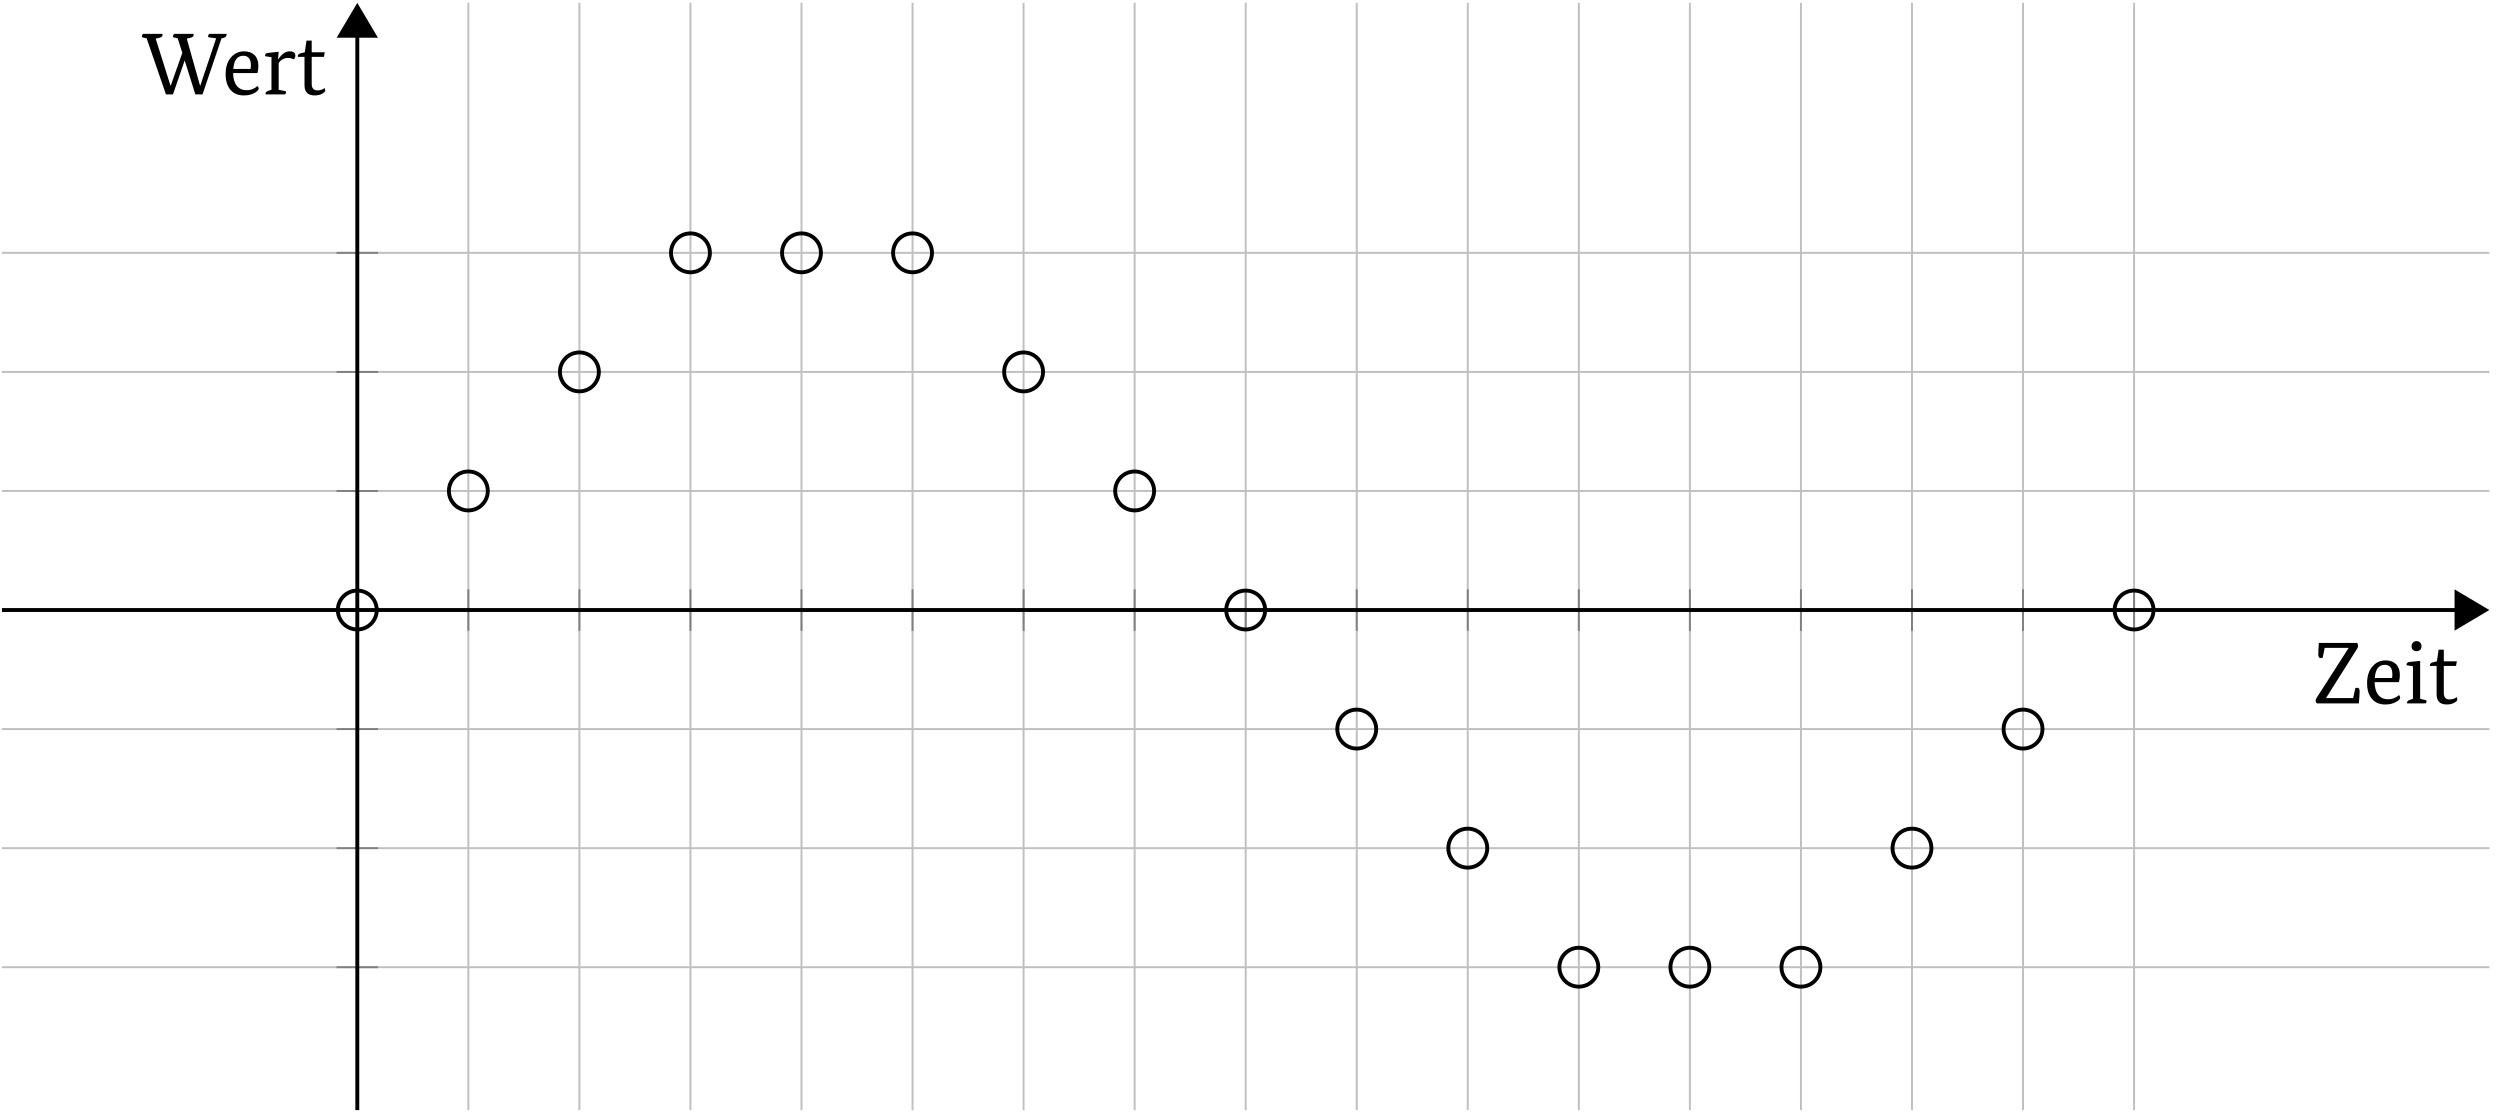
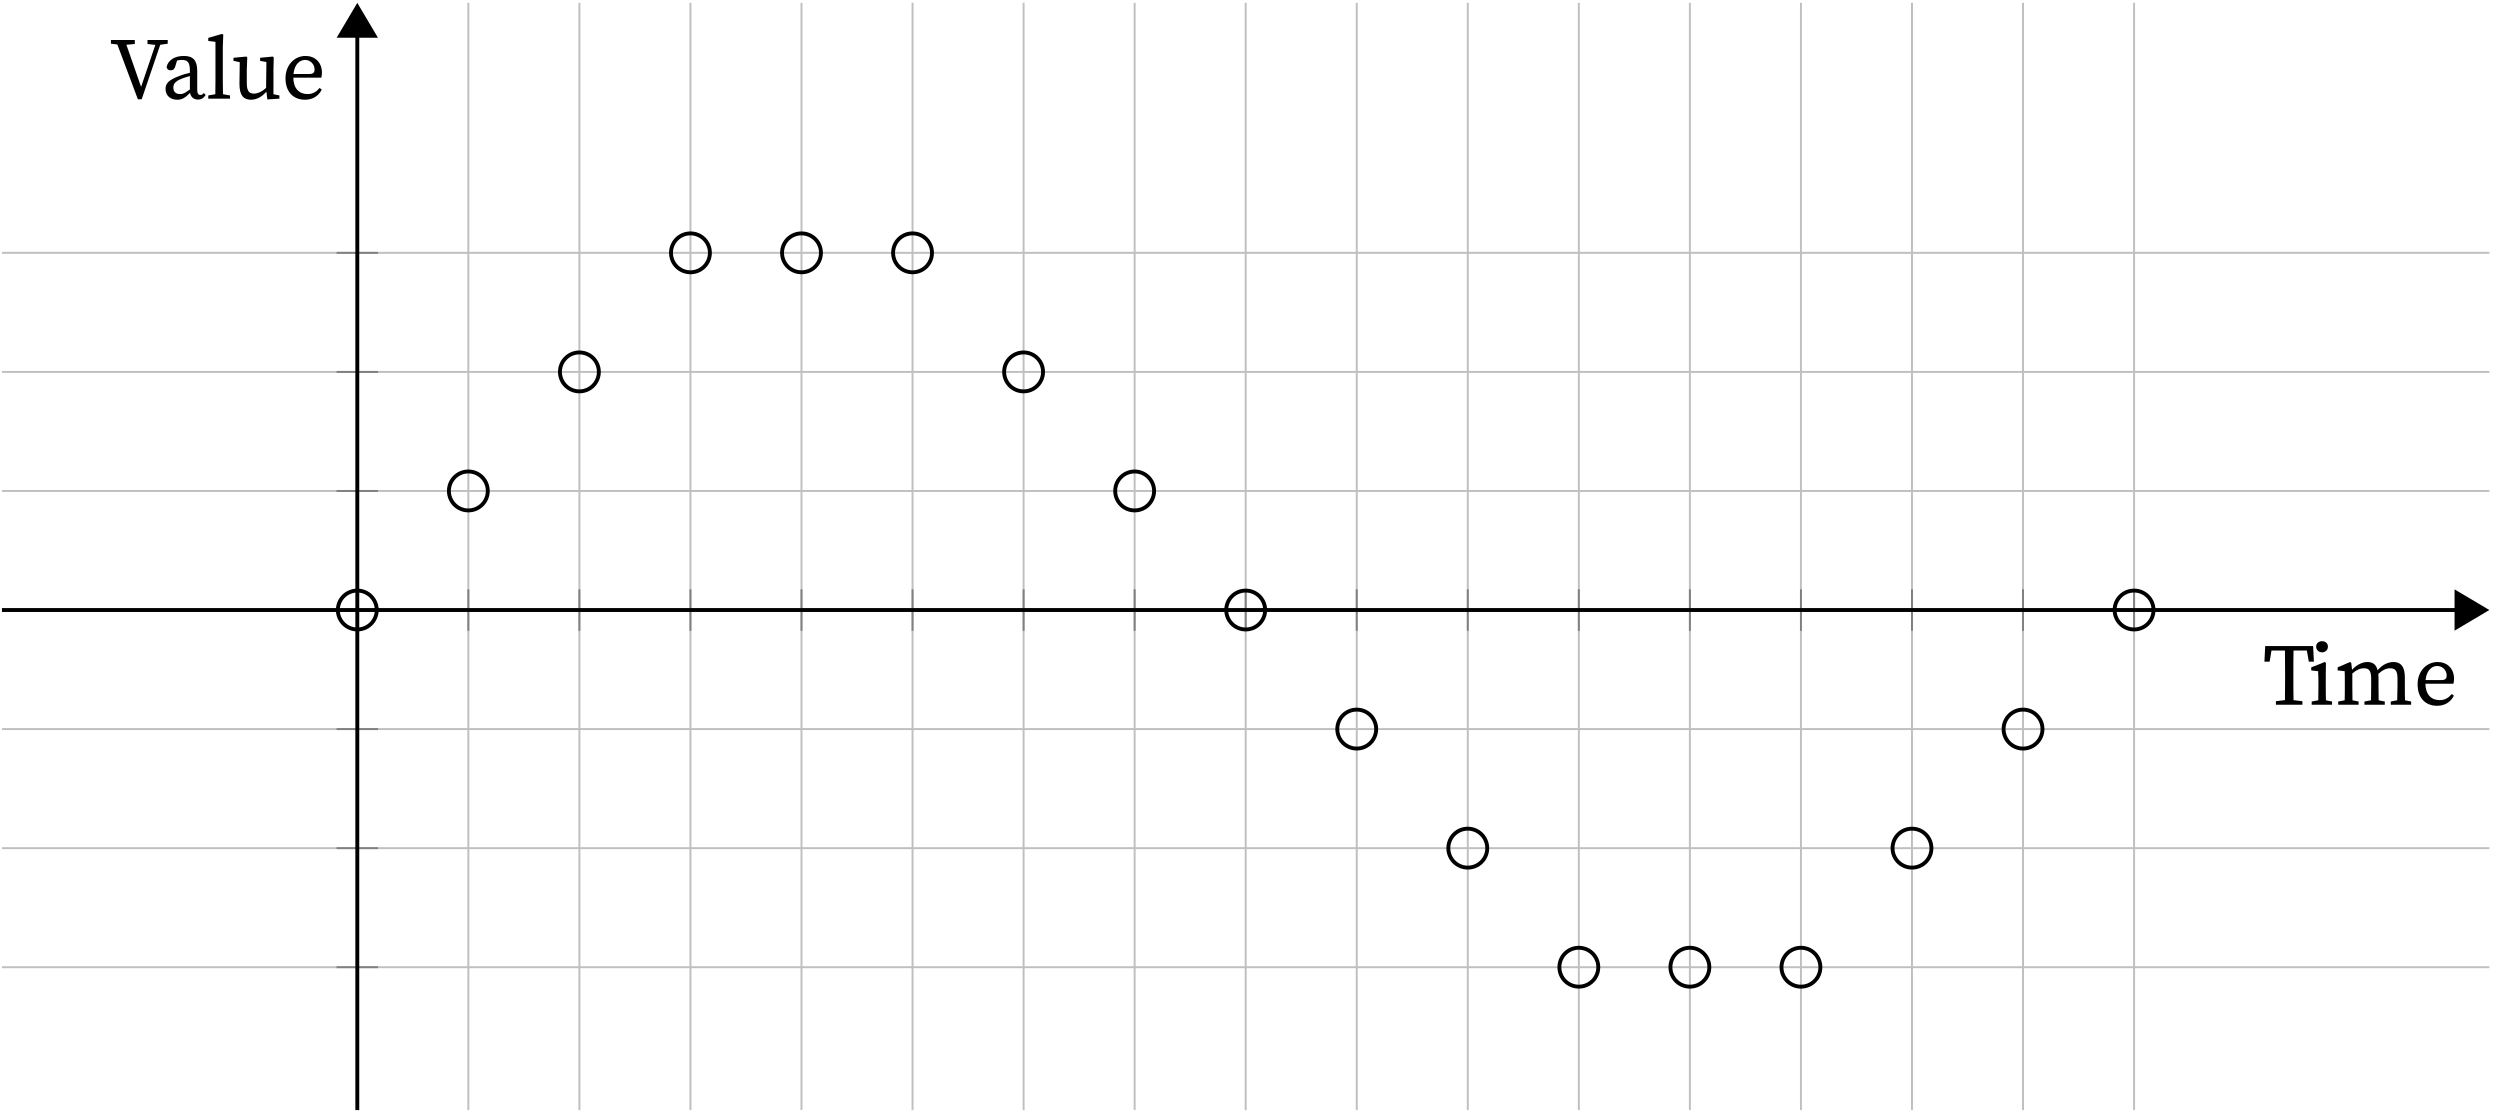
- <svg xmlns="http://www.w3.org/2000/svg" xmlns:xlink="http://www.w3.org/1999/xlink" width="255.114pt" height="113.783pt" viewBox="0 0 255.114 113.783" version="1.2">
+ <svg xmlns="http://www.w3.org/2000/svg" xmlns:xlink="http://www.w3.org/1999/xlink" width="255.114" height="113.783" viewBox="0 0 255.114 113.783">
  <defs>
    <g>
-       <symbol overflow="visible" id="glyph0-0">
-         <path style="stroke:none;" d="M 0.453 0 L 0.453 -6.25 L 4.812 -6.25 L 4.812 0 Z M 0.891 -0.453 L 4.359 -0.453 L 4.359 -5.812 L 0.891 -5.812 Z M 0.891 -0.453 " />
-       </symbol>
-       <symbol overflow="visible" id="glyph0-1">
-         <path style="stroke:none;" d="M 3.641 -5.656 L 3.641 -5.672 L 1.203 -5.672 L 1 -4.672 C 0.938 -4.641 0.867 -4.625 0.797 -4.625 C 0.629 -4.625 0.547 -4.754 0.547 -5.016 C 0.547 -5.266 0.566 -5.648 0.609 -6.172 L 4.516 -6.172 C 4.578 -6.078 4.609 -5.977 4.609 -5.875 C 4.609 -5.781 4.578 -5.688 4.516 -5.594 L 1.344 -0.562 L 1.344 -0.547 L 4.109 -0.547 L 4.328 -1.562 C 4.391 -1.582 4.461 -1.594 4.547 -1.594 C 4.691 -1.594 4.766 -1.473 4.766 -1.234 C 4.766 -1.016 4.738 -0.602 4.688 0 L 0.438 0 C 0.332 -0.039 0.281 -0.133 0.281 -0.281 C 0.281 -0.363 0.301 -0.441 0.344 -0.516 Z M 3.641 -5.656 " />
-       </symbol>
-       <symbol overflow="visible" id="glyph0-2">
-         <path style="stroke:none;" d="M 1.156 -2.172 C 1.164 -1.609 1.289 -1.176 1.531 -0.875 C 1.77 -0.57 2.109 -0.422 2.547 -0.422 C 2.941 -0.422 3.305 -0.562 3.641 -0.844 C 3.711 -0.801 3.754 -0.719 3.766 -0.594 C 3.766 -0.457 3.629 -0.312 3.359 -0.156 C 3.047 0.02 2.676 0.109 2.25 0.109 C 1.707 0.109 1.273 -0.055 0.953 -0.391 C 0.578 -0.773 0.391 -1.332 0.391 -2.062 C 0.391 -2.801 0.582 -3.383 0.969 -3.812 C 1.32 -4.195 1.758 -4.391 2.281 -4.391 C 2.738 -4.391 3.102 -4.254 3.375 -3.984 C 3.613 -3.711 3.734 -3.348 3.734 -2.891 C 3.734 -2.691 3.703 -2.453 3.641 -2.172 Z M 2.188 -3.938 C 1.582 -3.938 1.242 -3.488 1.172 -2.594 L 2.938 -2.594 C 2.957 -2.719 2.969 -2.844 2.969 -2.969 C 2.969 -3.613 2.707 -3.938 2.188 -3.938 Z M 2.188 -3.938 " />
-       </symbol>
-       <symbol overflow="visible" id="glyph0-3">
-         <path style="stroke:none;" d="M 0.906 -0.469 L 0.906 -3.797 L 0.266 -3.891 C 0.254 -3.91 0.25 -3.93 0.25 -3.953 C 0.25 -4.117 0.359 -4.211 0.578 -4.234 L 1.641 -4.344 L 1.641 -0.469 L 2.172 -0.344 C 2.254 -0.332 2.297 -0.297 2.297 -0.234 C 2.297 -0.148 2.266 -0.07 2.203 0 L 0.312 0 C 0.301 -0.02 0.297 -0.039 0.297 -0.062 C 0.297 -0.195 0.391 -0.297 0.578 -0.359 Z M 0.766 -5.844 C 0.766 -5.988 0.812 -6.109 0.906 -6.203 C 1 -6.305 1.117 -6.359 1.266 -6.359 C 1.422 -6.359 1.547 -6.305 1.641 -6.203 C 1.734 -6.109 1.781 -5.988 1.781 -5.844 C 1.781 -5.688 1.734 -5.562 1.641 -5.469 C 1.547 -5.375 1.422 -5.328 1.266 -5.328 C 1.117 -5.328 1 -5.375 0.906 -5.469 C 0.812 -5.562 0.766 -5.688 0.766 -5.844 Z M 0.766 -5.844 " />
-       </symbol>
-       <symbol overflow="visible" id="glyph0-4">
-         <path style="stroke:none;" d="M 0.859 -4.297 L 1.031 -5.484 L 1.562 -5.484 L 1.562 -4.297 L 2.891 -4.297 L 2.812 -3.828 L 1.562 -3.828 L 1.562 -1.078 C 1.562 -0.629 1.754 -0.406 2.141 -0.406 C 2.43 -0.406 2.676 -0.484 2.875 -0.641 C 2.914 -0.578 2.938 -0.488 2.938 -0.375 C 2.938 -0.301 2.859 -0.211 2.703 -0.109 C 2.484 0.035 2.207 0.109 1.875 0.109 C 1.176 0.109 0.828 -0.234 0.828 -0.922 L 0.828 -3.828 L 0.156 -3.828 C 0.145 -3.848 0.141 -3.867 0.141 -3.891 C 0.141 -4.035 0.234 -4.133 0.422 -4.188 Z M 0.859 -4.297 " />
-       </symbol>
-       <symbol overflow="visible" id="glyph0-5">
-         <path style="stroke:none;" d="M 4.344 -3.438 L 4.328 -3.438 L 3.141 0 L 2.422 0 L 0.453 -5.719 L 0.094 -5.797 C 0.008 -5.816 -0.031 -5.859 -0.031 -5.922 C -0.031 -5.973 0 -6.055 0.062 -6.172 L 2.062 -6.172 C 2.07 -6.141 2.078 -6.113 2.078 -6.094 C 2.078 -5.926 1.973 -5.82 1.766 -5.781 L 1.375 -5.688 L 2.891 -0.875 L 2.906 -0.875 L 4.094 -4.234 L 3.625 -5.719 L 3.266 -5.797 C 3.18 -5.816 3.141 -5.859 3.141 -5.922 C 3.141 -5.973 3.176 -6.055 3.25 -6.172 L 5.234 -6.172 C 5.242 -6.141 5.25 -6.113 5.25 -6.094 C 5.25 -5.926 5.145 -5.82 4.938 -5.781 L 4.547 -5.688 L 5.906 -0.875 L 5.922 -0.875 L 7.547 -5.719 L 6.844 -5.812 C 6.758 -5.832 6.719 -5.867 6.719 -5.922 C 6.719 -5.961 6.75 -6.047 6.812 -6.172 L 8.609 -6.172 C 8.609 -6.141 8.609 -6.113 8.609 -6.094 C 8.609 -5.926 8.508 -5.816 8.312 -5.766 L 8.094 -5.719 L 6.156 0 L 5.422 0 Z M 4.344 -3.438 " />
-       </symbol>
-       <symbol overflow="visible" id="glyph0-6">
-         <path style="stroke:none;" d="M 0.906 -0.469 L 0.906 -3.797 L 0.266 -3.891 C 0.254 -3.91 0.25 -3.93 0.25 -3.953 C 0.25 -4.117 0.359 -4.211 0.578 -4.234 L 1.641 -4.344 L 1.578 -3.594 L 1.609 -3.594 C 1.961 -4.125 2.344 -4.391 2.75 -4.391 C 3.145 -4.391 3.344 -4.242 3.344 -3.953 C 3.344 -3.828 3.297 -3.703 3.203 -3.578 C 2.984 -3.672 2.785 -3.719 2.609 -3.719 C 2.203 -3.719 1.879 -3.547 1.641 -3.203 L 1.641 -0.469 L 2.266 -0.344 C 2.348 -0.332 2.391 -0.297 2.391 -0.234 C 2.391 -0.148 2.359 -0.07 2.297 0 L 0.312 0 C 0.301 -0.02 0.297 -0.039 0.297 -0.062 C 0.297 -0.195 0.391 -0.297 0.578 -0.359 Z M 0.906 -0.469 " />
-       </symbol>
+       <g id="glyph-0-0">
+         <path d="M 2.281 -2.766 C 2.281 -2 2.281 -1.219 2.266 -0.469 L 1.344 -0.359 L 1.344 0 L 4.047 0 L 4.047 -0.359 L 3.141 -0.469 C 3.125 -1.234 3.125 -2 3.125 -2.766 L 3.125 -3.203 C 3.125 -4 3.125 -4.766 3.141 -5.531 L 4.5 -5.531 L 4.703 -4.391 L 5.219 -4.391 L 5.141 -5.984 L 0.25 -5.984 L 0.172 -4.391 L 0.703 -4.391 L 0.891 -5.531 L 2.266 -5.531 C 2.281 -4.75 2.281 -3.984 2.281 -3.203 Z M 2.281 -2.766 " />
+       </g>
+       <g id="glyph-0-1">
+         <path d="M 1.375 -5.344 C 1.703 -5.344 1.969 -5.594 1.969 -5.922 C 1.969 -6.266 1.703 -6.484 1.375 -6.484 C 1.031 -6.484 0.766 -6.266 0.766 -5.922 C 0.766 -5.594 1.031 -5.344 1.375 -5.344 Z M 2.391 -0.328 L 1.766 -0.453 C 1.75 -0.891 1.75 -1.484 1.75 -1.875 L 1.75 -3.062 L 1.766 -4.266 L 1.641 -4.359 L 0.266 -3.812 L 0.266 -3.5 L 0.969 -3.422 C 0.984 -3.062 1 -2.781 1 -2.297 L 1 -1.875 C 1 -1.484 0.984 -0.891 0.984 -0.453 L 0.312 -0.328 L 0.312 0 L 2.391 0 Z M 2.391 -0.328 " />
+       </g>
+       <g id="glyph-0-2">
+         <path d="M 6 -4.359 C 5.438 -4.359 4.844 -4.078 4.375 -3.516 C 4.234 -4.109 3.891 -4.359 3.328 -4.359 C 2.781 -4.359 2.188 -4.031 1.766 -3.562 L 1.688 -4.266 L 1.562 -4.359 L 0.297 -3.812 L 0.297 -3.5 L 1.016 -3.422 C 1.031 -3.062 1.031 -2.797 1.031 -2.312 L 1.031 -1.875 C 1.031 -1.469 1.031 -0.891 1.016 -0.453 L 0.359 -0.328 L 0.359 0 L 2.438 0 L 2.438 -0.328 L 1.812 -0.453 C 1.812 -0.891 1.797 -1.484 1.797 -1.875 L 1.797 -3.188 C 2.234 -3.562 2.578 -3.719 2.984 -3.719 C 3.516 -3.719 3.719 -3.453 3.719 -2.641 L 3.719 -1.875 C 3.719 -1.469 3.703 -0.891 3.703 -0.453 L 3.031 -0.328 L 3.031 0 L 5.109 0 L 5.109 -0.328 L 4.484 -0.453 C 4.484 -0.891 4.469 -1.469 4.469 -1.875 L 4.469 -2.703 C 4.469 -2.875 4.453 -3.016 4.453 -3.156 C 4.906 -3.562 5.266 -3.719 5.656 -3.719 C 6.172 -3.719 6.406 -3.484 6.406 -2.656 L 6.406 -1.875 C 6.406 -1.469 6.391 -0.891 6.375 -0.453 L 5.719 -0.328 L 5.719 0 L 7.797 0 L 7.797 -0.328 L 7.172 -0.453 C 7.156 -0.891 7.156 -1.469 7.156 -1.875 L 7.156 -2.797 C 7.156 -3.906 6.734 -4.359 6 -4.359 Z M 6 -4.359 " />
+       </g>
+       <g id="glyph-0-3">
+         <path d="M 2.406 -3.953 C 2.953 -3.953 3.375 -3.5 3.375 -2.984 C 3.375 -2.719 3.281 -2.516 2.844 -2.516 L 1.219 -2.516 C 1.328 -3.562 1.906 -3.953 2.406 -3.953 Z M 2.453 -4.359 C 1.344 -4.359 0.406 -3.453 0.406 -2.078 C 0.406 -0.719 1.188 0.109 2.391 0.109 C 3.203 0.109 3.781 -0.281 4.109 -0.922 L 3.891 -1.094 C 3.578 -0.719 3.219 -0.469 2.656 -0.469 C 1.797 -0.469 1.219 -1.047 1.203 -2.141 L 4.062 -2.141 C 4.094 -2.266 4.125 -2.438 4.125 -2.641 C 4.125 -3.734 3.391 -4.359 2.453 -4.359 Z M 2.453 -4.359 " />
+       </g>
+       <g id="glyph-0-4">
+         <path d="M 2.891 0.062 L 3.281 0.062 L 5.172 -5.5 L 5.938 -5.609 L 5.938 -5.984 L 3.875 -5.984 L 3.875 -5.578 L 4.672 -5.484 L 3.219 -1.203 L 1.719 -5.5 L 2.578 -5.578 L 2.578 -5.984 L 0.141 -5.984 L 0.141 -5.609 L 0.797 -5.531 Z M 2.891 0.062 " />
+       </g>
+       <g id="glyph-0-5">
+         <path d="M 3.719 0.094 C 4.031 0.094 4.281 -0.031 4.5 -0.375 L 4.312 -0.578 C 4.219 -0.453 4.125 -0.375 3.969 -0.375 C 3.766 -0.375 3.641 -0.516 3.641 -0.906 L 3.641 -2.812 C 3.641 -3.938 3.203 -4.359 2.266 -4.359 C 1.344 -4.359 0.688 -3.938 0.516 -3.25 C 0.547 -3.016 0.688 -2.891 0.938 -2.891 C 1.188 -2.891 1.328 -3.031 1.406 -3.312 L 1.578 -3.891 C 1.766 -3.938 1.922 -3.953 2.062 -3.953 C 2.641 -3.953 2.891 -3.734 2.891 -2.875 L 2.891 -2.641 C 2.531 -2.562 2.156 -2.453 1.891 -2.344 C 0.672 -1.906 0.406 -1.516 0.406 -1 C 0.406 -0.266 0.953 0.109 1.594 0.109 C 2.125 0.109 2.422 -0.109 2.906 -0.594 C 2.984 -0.172 3.281 0.094 3.719 0.094 Z M 1.203 -1.141 C 1.203 -1.406 1.297 -1.75 2.078 -2.047 C 2.266 -2.125 2.578 -2.219 2.891 -2.312 L 2.891 -0.938 C 2.391 -0.578 2.219 -0.469 1.906 -0.469 C 1.5 -0.469 1.203 -0.656 1.203 -1.141 Z M 1.203 -1.141 " />
+       </g>
+       <g id="glyph-0-6">
+         <path d="M 0.219 -6.203 L 0.219 -5.891 L 0.953 -5.797 L 0.953 -1.875 C 0.953 -1.406 0.953 -0.922 0.938 -0.453 L 0.219 -0.328 L 0.219 0 L 2.438 0 L 2.438 -0.328 L 1.719 -0.453 C 1.719 -0.922 1.703 -1.406 1.703 -1.875 L 1.703 -5.266 L 1.75 -6.531 L 1.625 -6.609 Z M 0.219 -6.203 " />
+       </g>
+       <g id="glyph-0-7">
+         <path d="M 4.906 0 L 4.906 -0.328 L 4.297 -0.453 L 4.297 -2.953 L 4.328 -4.203 L 4.234 -4.297 L 2.938 -4.172 L 2.938 -3.859 L 3.578 -3.734 L 3.547 -1.094 C 3.141 -0.719 2.703 -0.516 2.297 -0.516 C 1.812 -0.516 1.578 -0.797 1.578 -1.578 L 1.578 -2.953 L 1.625 -4.203 L 1.531 -4.297 L 0.219 -4.172 L 0.219 -3.859 L 0.859 -3.719 L 0.828 -1.5 C 0.828 -0.312 1.266 0.109 2 0.109 C 2.531 0.109 3.094 -0.141 3.578 -0.719 L 3.672 0.078 Z M 4.906 0 " />
+       </g>
    </g>
-     <clipPath id="clip1">
-       <path d="M 47 0.09 L 218 0.09 L 218 113.477 L 47 113.477 Z M 47 0.09 " />
+     <clipPath id="clip-0">
+       <path clip-rule="nonzero" d="M 47 0.09 L 218 0.09 L 218 113.477 L 47 113.477 Z M 47 0.09 " />
    </clipPath>
-     <clipPath id="clip2">
-       <path d="M 0 25 L 254.23 25 L 254.23 99 L 0 99 Z M 0 25 " />
+     <clipPath id="clip-1">
+       <path clip-rule="nonzero" d="M 0 25 L 254.23 25 L 254.23 99 L 0 99 Z M 0 25 " />
    </clipPath>
-     <clipPath id="clip3">
-       <path d="M 245 54 L 254.23 54 L 254.23 70 L 245 70 Z M 245 54 " />
+     <clipPath id="clip-2">
+       <path clip-rule="nonzero" d="M 245 54 L 254.23 54 L 254.23 70 L 245 70 Z M 245 54 " />
    </clipPath>
-     <clipPath id="clip4">
-       <path d="M 36 3 L 37 3 L 37 113.477 L 36 113.477 Z M 36 3 " />
+     <clipPath id="clip-3">
+       <path clip-rule="nonzero" d="M 36 3 L 37 3 L 37 113.477 L 36 113.477 Z M 36 3 " />
    </clipPath>
-     <clipPath id="clip5">
-       <path d="M 34 0.09 L 39 0.09 L 39 4 L 34 4 Z M 34 0.09 " />
+     <clipPath id="clip-4">
+       <path clip-rule="nonzero" d="M 34 0.09 L 39 0.09 L 39 4 L 34 4 Z M 34 0.09 " />
    </clipPath>
-     <clipPath id="clip6">
-       <path d="M 29 0.09 L 44 0.09 L 44 10 L 29 10 Z M 29 0.09 " />
+     <clipPath id="clip-5">
+       <path clip-rule="nonzero" d="M 29 0.09 L 44 0.09 L 44 10 L 29 10 Z M 29 0.09 " />
    </clipPath>
  </defs>
-   <g id="surface1">
-     <g clip-path="url(#clip1)" clip-rule="nonzero">
-       <path style="fill:none;stroke-width:0.199;stroke-linecap:butt;stroke-linejoin:miter;stroke:rgb(75%,75%,75%);stroke-opacity:1;stroke-miterlimit:10;" d="M 47.76 -0.002 L 47.76 113.387 M 59.131 -0.002 L 59.131 113.387 M 70.503 -0.002 L 70.503 113.387 M 81.874 -0.002 L 81.874 113.387 M 93.245 -0.002 L 93.245 113.387 M 104.617 -0.002 L 104.617 113.387 M 115.988 -0.002 L 115.988 113.387 M 127.36 -0.002 L 127.36 113.387 M 138.731 -0.002 L 138.731 113.387 M 150.102 -0.002 L 150.102 113.387 M 161.474 -0.002 L 161.474 113.387 M 172.845 -0.002 L 172.845 113.387 M 184.217 -0.002 L 184.217 113.387 M 195.588 -0.002 L 195.588 113.387 M 206.959 -0.002 L 206.959 113.387 M 218.331 -0.002 L 218.331 113.387 " transform="matrix(0.996539,0,0,-0.996539,0.198311,113.2797)" />
-     </g>
-     <g clip-path="url(#clip2)" clip-rule="nonzero">
-       <path style="fill:none;stroke-width:0.199;stroke-linecap:butt;stroke-linejoin:miter;stroke:rgb(75%,75%,75%);stroke-opacity:1;stroke-miterlimit:10;" d="M 0.001 14.631 L 254.718 14.631 M 0.001 26.822 L 254.718 26.822 M 0.001 39.016 L 254.718 39.016 M 0.001 63.398 L 254.718 63.398 M 0.001 75.588 L 254.718 75.588 M 0.001 87.783 L 254.718 87.783 " transform="matrix(0.996539,0,0,-0.996539,0.198311,113.2797)" />
-     </g>
-     <path style="fill:none;stroke-width:0.199;stroke-linecap:butt;stroke-linejoin:miter;stroke:rgb(50%,50%,50%);stroke-opacity:1;stroke-miterlimit:10;" d="M 47.76 49.078 L 47.76 53.331 M 59.131 49.078 L 59.131 53.331 M 70.503 49.078 L 70.503 53.331 M 81.874 49.078 L 81.874 53.331 M 93.245 49.078 L 93.245 53.331 M 104.617 49.078 L 104.617 53.331 M 115.988 49.078 L 115.988 53.331 M 127.36 49.078 L 127.36 53.331 M 138.731 49.078 L 138.731 53.331 M 150.102 49.078 L 150.102 53.331 M 161.474 49.078 L 161.474 53.331 M 172.845 49.078 L 172.845 53.331 M 184.217 49.078 L 184.217 53.331 M 195.588 49.078 L 195.588 53.331 M 206.959 49.078 L 206.959 53.331 M 218.331 49.078 L 218.331 53.331 " transform="matrix(0.996539,0,0,-0.996539,0.198311,113.2797)" />
-     <path style="fill:none;stroke-width:0.199;stroke-linecap:butt;stroke-linejoin:miter;stroke:rgb(50%,50%,50%);stroke-opacity:1;stroke-miterlimit:10;" d="M 34.264 14.631 L 38.513 14.631 M 34.264 26.822 L 38.513 26.822 M 34.264 39.016 L 38.513 39.016 M 34.264 63.398 L 38.513 63.398 M 34.264 75.588 L 38.513 75.588 M 34.264 87.783 L 38.513 87.783 " transform="matrix(0.996539,0,0,-0.996539,0.198311,113.2797)" />
-     <path style="fill:none;stroke-width:0.399;stroke-linecap:butt;stroke-linejoin:miter;stroke:rgb(0%,0%,0%);stroke-opacity:1;stroke-miterlimit:10;" d="M 0.001 51.207 L 251.245 51.207 " transform="matrix(0.996539,0,0,-0.996539,0.198311,113.2797)" />
-     <path style=" stroke:none;fill-rule:nonzero;fill:rgb(0%,0%,0%);fill-opacity:1;" d="M 253.637 62.25 L 250.676 60.492 L 250.676 64.008 Z M 253.637 62.25 " />
-     <g clip-path="url(#clip3)" clip-rule="nonzero">
-       <path style="fill:none;stroke-width:0.399;stroke-linecap:butt;stroke-linejoin:miter;stroke:rgb(0%,0%,0%);stroke-opacity:1;stroke-miterlimit:10;" d="M 3.172 0.001 L 0.201 1.764 L 0.201 -1.763 Z M 3.172 0.001 " transform="matrix(0.996539,0,0,-0.996539,250.4757,62.25056)" />
-     </g>
-     <g clip-path="url(#clip4)" clip-rule="nonzero">
-       <path style="fill:none;stroke-width:0.399;stroke-linecap:butt;stroke-linejoin:miter;stroke:rgb(0%,0%,0%);stroke-opacity:1;stroke-miterlimit:10;" d="M 36.389 -0.002 L 36.389 109.914 " transform="matrix(0.996539,0,0,-0.996539,0.198311,113.2797)" />
-     </g>
-     <g clip-path="url(#clip5)" clip-rule="nonzero">
-       <path style=" stroke:none;fill-rule:nonzero;fill:rgb(0%,0%,0%);fill-opacity:1;" d="M 36.461 0.684 L 34.703 3.648 L 38.219 3.648 Z M 36.461 0.684 " />
-     </g>
-     <g clip-path="url(#clip6)" clip-rule="nonzero">
-       <path style="fill:none;stroke-width:0.399;stroke-linecap:butt;stroke-linejoin:miter;stroke:rgb(0%,0%,0%);stroke-opacity:1;stroke-miterlimit:10;" d="M 3.174 -0 L 0.198 1.764 L 0.198 -1.764 Z M 3.174 -0 " transform="matrix(0,-0.996539,-0.996539,0,36.46074,3.846234)" />
-     </g>
-     <path style="fill:none;stroke-width:0.399;stroke-linecap:butt;stroke-linejoin:miter;stroke:rgb(0%,0%,0%);stroke-opacity:1;stroke-miterlimit:10;" d="M 38.38 51.207 C 38.38 52.308 37.49 53.198 36.389 53.198 C 35.287 53.198 34.397 52.308 34.397 51.207 C 34.397 50.105 35.287 49.216 36.389 49.216 C 37.49 49.216 38.38 50.105 38.38 51.207 Z M 38.38 51.207 " transform="matrix(0.996539,0,0,-0.996539,0.198311,113.2797)" />
-     <path style="fill:none;stroke-width:0.399;stroke-linecap:butt;stroke-linejoin:miter;stroke:rgb(0%,0%,0%);stroke-opacity:1;stroke-miterlimit:10;" d="M 49.751 63.398 C 49.751 64.499 48.861 65.393 47.76 65.393 C 46.658 65.393 45.769 64.499 45.769 63.398 C 45.769 62.3 46.658 61.406 47.76 61.406 C 48.861 61.406 49.751 62.3 49.751 63.398 Z M 49.751 63.398 " transform="matrix(0.996539,0,0,-0.996539,0.198311,113.2797)" />
-     <path style="fill:none;stroke-width:0.399;stroke-linecap:butt;stroke-linejoin:miter;stroke:rgb(0%,0%,0%);stroke-opacity:1;stroke-miterlimit:10;" d="M 61.123 75.592 C 61.123 76.69 60.233 77.583 59.131 77.583 C 58.03 77.583 57.14 76.69 57.14 75.592 C 57.14 74.491 58.03 73.597 59.131 73.597 C 60.233 73.597 61.123 74.491 61.123 75.592 Z M 61.123 75.592 " transform="matrix(0.996539,0,0,-0.996539,0.198311,113.2797)" />
-     <path style="fill:none;stroke-width:0.399;stroke-linecap:butt;stroke-linejoin:miter;stroke:rgb(0%,0%,0%);stroke-opacity:1;stroke-miterlimit:10;" d="M 72.494 87.783 C 72.494 88.884 71.604 89.774 70.503 89.774 C 69.401 89.774 68.511 88.884 68.511 87.783 C 68.511 86.681 69.401 85.791 70.503 85.791 C 71.604 85.791 72.494 86.681 72.494 87.783 Z M 72.494 87.783 " transform="matrix(0.996539,0,0,-0.996539,0.198311,113.2797)" />
-     <path style="fill:none;stroke-width:0.399;stroke-linecap:butt;stroke-linejoin:miter;stroke:rgb(0%,0%,0%);stroke-opacity:1;stroke-miterlimit:10;" d="M 83.865 87.783 C 83.865 88.884 82.976 89.774 81.874 89.774 C 80.773 89.774 79.883 88.884 79.883 87.783 C 79.883 86.681 80.773 85.791 81.874 85.791 C 82.976 85.791 83.865 86.681 83.865 87.783 Z M 83.865 87.783 " transform="matrix(0.996539,0,0,-0.996539,0.198311,113.2797)" />
-     <path style="fill:none;stroke-width:0.399;stroke-linecap:butt;stroke-linejoin:miter;stroke:rgb(0%,0%,0%);stroke-opacity:1;stroke-miterlimit:10;" d="M 95.237 87.783 C 95.237 88.884 94.347 89.774 93.245 89.774 C 92.144 89.774 91.254 88.884 91.254 87.783 C 91.254 86.681 92.144 85.791 93.245 85.791 C 94.347 85.791 95.237 86.681 95.237 87.783 Z M 95.237 87.783 " transform="matrix(0.996539,0,0,-0.996539,0.198311,113.2797)" />
-     <path style="fill:none;stroke-width:0.399;stroke-linecap:butt;stroke-linejoin:miter;stroke:rgb(0%,0%,0%);stroke-opacity:1;stroke-miterlimit:10;" d="M 106.608 75.592 C 106.608 76.69 105.718 77.583 104.617 77.583 C 103.515 77.583 102.626 76.69 102.626 75.592 C 102.626 74.491 103.515 73.597 104.617 73.597 C 105.718 73.597 106.608 74.491 106.608 75.592 Z M 106.608 75.592 " transform="matrix(0.996539,0,0,-0.996539,0.198311,113.2797)" />
-     <path style="fill:none;stroke-width:0.399;stroke-linecap:butt;stroke-linejoin:miter;stroke:rgb(0%,0%,0%);stroke-opacity:1;stroke-miterlimit:10;" d="M 117.98 63.398 C 117.98 64.499 117.09 65.393 115.988 65.393 C 114.887 65.393 113.997 64.499 113.997 63.398 C 113.997 62.3 114.887 61.406 115.988 61.406 C 117.09 61.406 117.98 62.3 117.98 63.398 Z M 117.98 63.398 " transform="matrix(0.996539,0,0,-0.996539,0.198311,113.2797)" />
-     <path style="fill:none;stroke-width:0.399;stroke-linecap:butt;stroke-linejoin:miter;stroke:rgb(0%,0%,0%);stroke-opacity:1;stroke-miterlimit:10;" d="M 129.351 51.207 C 129.351 52.308 128.461 53.198 127.36 53.198 C 126.258 53.198 125.368 52.308 125.368 51.207 C 125.368 50.105 126.258 49.216 127.36 49.216 C 128.461 49.216 129.351 50.105 129.351 51.207 Z M 129.351 51.207 " transform="matrix(0.996539,0,0,-0.996539,0.198311,113.2797)" />
-     <path style="fill:none;stroke-width:0.399;stroke-linecap:butt;stroke-linejoin:miter;stroke:rgb(0%,0%,0%);stroke-opacity:1;stroke-miterlimit:10;" d="M 140.722 39.016 C 140.722 40.114 139.833 41.008 138.731 41.008 C 137.63 41.008 136.74 40.114 136.74 39.016 C 136.74 37.915 137.63 37.021 138.731 37.021 C 139.833 37.021 140.722 37.915 140.722 39.016 Z M 140.722 39.016 " transform="matrix(0.996539,0,0,-0.996539,0.198311,113.2797)" />
-     <path style="fill:none;stroke-width:0.399;stroke-linecap:butt;stroke-linejoin:miter;stroke:rgb(0%,0%,0%);stroke-opacity:1;stroke-miterlimit:10;" d="M 152.094 26.822 C 152.094 27.923 151.204 28.817 150.102 28.817 C 149.001 28.817 148.111 27.923 148.111 26.822 C 148.111 25.72 149.001 24.83 150.102 24.83 C 151.204 24.83 152.094 25.72 152.094 26.822 Z M 152.094 26.822 " transform="matrix(0.996539,0,0,-0.996539,0.198311,113.2797)" />
-     <path style="fill:none;stroke-width:0.399;stroke-linecap:butt;stroke-linejoin:miter;stroke:rgb(0%,0%,0%);stroke-opacity:1;stroke-miterlimit:10;" d="M 163.465 14.631 C 163.465 15.733 162.575 16.622 161.474 16.622 C 160.372 16.622 159.483 15.733 159.483 14.631 C 159.483 13.53 160.372 12.64 161.474 12.64 C 162.575 12.64 163.465 13.53 163.465 14.631 Z M 163.465 14.631 " transform="matrix(0.996539,0,0,-0.996539,0.198311,113.2797)" />
-     <path style="fill:none;stroke-width:0.399;stroke-linecap:butt;stroke-linejoin:miter;stroke:rgb(0%,0%,0%);stroke-opacity:1;stroke-miterlimit:10;" d="M 174.836 14.631 C 174.836 15.733 173.947 16.622 172.845 16.622 C 171.744 16.622 170.854 15.733 170.854 14.631 C 170.854 13.53 171.744 12.64 172.845 12.64 C 173.947 12.64 174.836 13.53 174.836 14.631 Z M 174.836 14.631 " transform="matrix(0.996539,0,0,-0.996539,0.198311,113.2797)" />
-     <path style="fill:none;stroke-width:0.399;stroke-linecap:butt;stroke-linejoin:miter;stroke:rgb(0%,0%,0%);stroke-opacity:1;stroke-miterlimit:10;" d="M 186.208 14.631 C 186.208 15.733 185.318 16.622 184.217 16.622 C 183.115 16.622 182.225 15.733 182.225 14.631 C 182.225 13.53 183.115 12.64 184.217 12.64 C 185.318 12.64 186.208 13.53 186.208 14.631 Z M 186.208 14.631 " transform="matrix(0.996539,0,0,-0.996539,0.198311,113.2797)" />
-     <path style="fill:none;stroke-width:0.399;stroke-linecap:butt;stroke-linejoin:miter;stroke:rgb(0%,0%,0%);stroke-opacity:1;stroke-miterlimit:10;" d="M 197.579 26.822 C 197.579 27.923 196.689 28.817 195.588 28.817 C 194.487 28.817 193.597 27.923 193.597 26.822 C 193.597 25.72 194.487 24.83 195.588 24.83 C 196.689 24.83 197.579 25.72 197.579 26.822 Z M 197.579 26.822 " transform="matrix(0.996539,0,0,-0.996539,0.198311,113.2797)" />
-     <path style="fill:none;stroke-width:0.399;stroke-linecap:butt;stroke-linejoin:miter;stroke:rgb(0%,0%,0%);stroke-opacity:1;stroke-miterlimit:10;" d="M 208.951 39.016 C 208.951 40.114 208.061 41.008 206.959 41.008 C 205.858 41.008 204.968 40.114 204.968 39.016 C 204.968 37.915 205.858 37.021 206.959 37.021 C 208.061 37.021 208.951 37.915 208.951 39.016 Z M 208.951 39.016 " transform="matrix(0.996539,0,0,-0.996539,0.198311,113.2797)" />
-     <path style="fill:none;stroke-width:0.399;stroke-linecap:butt;stroke-linejoin:miter;stroke:rgb(0%,0%,0%);stroke-opacity:1;stroke-miterlimit:10;" d="M 220.322 51.207 C 220.322 52.308 219.432 53.198 218.331 53.198 C 217.229 53.198 216.339 52.308 216.339 51.207 C 216.339 50.105 217.229 49.216 218.331 49.216 C 219.432 49.216 220.322 50.105 220.322 51.207 Z M 220.322 51.207 " transform="matrix(0.996539,0,0,-0.996539,0.198311,113.2797)" />
-     <g style="fill:rgb(0%,0%,0%);fill-opacity:1;">
-       <use xlink:href="#glyph0-1" x="236.023" y="71.781" />
-       <use xlink:href="#glyph0-2" x="241.161" y="71.781" />
-       <use xlink:href="#glyph0-3" x="245.325" y="71.781" />
-       <use xlink:href="#glyph0-4" x="247.818" y="71.781" />
-     </g>
-     <g style="fill:rgb(0%,0%,0%);fill-opacity:1;">
-       <use xlink:href="#glyph0-5" x="14.511" y="9.63" />
-     </g>
-     <g style="fill:rgb(0%,0%,0%);fill-opacity:1;">
-       <use xlink:href="#glyph0-2" x="22.633" y="9.63" />
-       <use xlink:href="#glyph0-6" x="26.797" y="9.63" />
-       <use xlink:href="#glyph0-4" x="30.246" y="9.63" />
-     </g>
+   <g clip-path="url(#clip-0)">
+     <path fill="none" stroke-width="0.199" stroke-linecap="butt" stroke-linejoin="miter" stroke="rgb(75%, 75%, 75%)" stroke-opacity="1" stroke-miterlimit="10" d="M 47.76 -0.002 L 47.76 113.387 M 59.131 -0.002 L 59.131 113.387 M 70.503 -0.002 L 70.503 113.387 M 81.874 -0.002 L 81.874 113.387 M 93.245 -0.002 L 93.245 113.387 M 104.617 -0.002 L 104.617 113.387 M 115.988 -0.002 L 115.988 113.387 M 127.36 -0.002 L 127.36 113.387 M 138.731 -0.002 L 138.731 113.387 M 150.102 -0.002 L 150.102 113.387 M 161.474 -0.002 L 161.474 113.387 M 172.845 -0.002 L 172.845 113.387 M 184.217 -0.002 L 184.217 113.387 M 195.588 -0.002 L 195.588 113.387 M 206.959 -0.002 L 206.959 113.387 M 218.331 -0.002 L 218.331 113.387 " transform="matrix(0.996539, 0, 0, -0.996539, 0.198311, 113.2797)" />
+   </g>
+   <g clip-path="url(#clip-1)">
+     <path fill="none" stroke-width="0.199" stroke-linecap="butt" stroke-linejoin="miter" stroke="rgb(75%, 75%, 75%)" stroke-opacity="1" stroke-miterlimit="10" d="M 0.001 14.631 L 254.718 14.631 M 0.001 26.822 L 254.718 26.822 M 0.001 39.016 L 254.718 39.016 M 0.001 63.398 L 254.718 63.398 M 0.001 75.588 L 254.718 75.588 M 0.001 87.783 L 254.718 87.783 " transform="matrix(0.996539, 0, 0, -0.996539, 0.198311, 113.2797)" />
+   </g>
+   <path fill="none" stroke-width="0.199" stroke-linecap="butt" stroke-linejoin="miter" stroke="rgb(50%, 50%, 50%)" stroke-opacity="1" stroke-miterlimit="10" d="M 47.76 49.078 L 47.76 53.331 M 59.131 49.078 L 59.131 53.331 M 70.503 49.078 L 70.503 53.331 M 81.874 49.078 L 81.874 53.331 M 93.245 49.078 L 93.245 53.331 M 104.617 49.078 L 104.617 53.331 M 115.988 49.078 L 115.988 53.331 M 127.36 49.078 L 127.36 53.331 M 138.731 49.078 L 138.731 53.331 M 150.102 49.078 L 150.102 53.331 M 161.474 49.078 L 161.474 53.331 M 172.845 49.078 L 172.845 53.331 M 184.217 49.078 L 184.217 53.331 M 195.588 49.078 L 195.588 53.331 M 206.959 49.078 L 206.959 53.331 M 218.331 49.078 L 218.331 53.331 " transform="matrix(0.996539, 0, 0, -0.996539, 0.198311, 113.2797)" />
+   <path fill="none" stroke-width="0.199" stroke-linecap="butt" stroke-linejoin="miter" stroke="rgb(50%, 50%, 50%)" stroke-opacity="1" stroke-miterlimit="10" d="M 34.264 14.631 L 38.513 14.631 M 34.264 26.822 L 38.513 26.822 M 34.264 39.016 L 38.513 39.016 M 34.264 63.398 L 38.513 63.398 M 34.264 75.588 L 38.513 75.588 M 34.264 87.783 L 38.513 87.783 " transform="matrix(0.996539, 0, 0, -0.996539, 0.198311, 113.2797)" />
+   <path fill="none" stroke-width="0.399" stroke-linecap="butt" stroke-linejoin="miter" stroke="rgb(0%, 0%, 0%)" stroke-opacity="1" stroke-miterlimit="10" d="M 0.001 51.207 L 251.245 51.207 " transform="matrix(0.996539, 0, 0, -0.996539, 0.198311, 113.2797)" />
+   <path fill-rule="nonzero" fill="rgb(0%, 0%, 0%)" fill-opacity="1" d="M 253.637 62.25 L 250.676 60.492 L 250.676 64.008 Z M 253.637 62.25 " />
+   <g clip-path="url(#clip-2)">
+     <path fill="none" stroke-width="0.399" stroke-linecap="butt" stroke-linejoin="miter" stroke="rgb(0%, 0%, 0%)" stroke-opacity="1" stroke-miterlimit="10" d="M 3.172 0.001 L 0.201 1.764 L 0.201 -1.763 Z M 3.172 0.001 " transform="matrix(0.996539, 0, 0, -0.996539, 250.4757, 62.25056)" />
+   </g>
+   <g clip-path="url(#clip-3)">
+     <path fill="none" stroke-width="0.399" stroke-linecap="butt" stroke-linejoin="miter" stroke="rgb(0%, 0%, 0%)" stroke-opacity="1" stroke-miterlimit="10" d="M 36.389 -0.002 L 36.389 109.914 " transform="matrix(0.996539, 0, 0, -0.996539, 0.198311, 113.2797)" />
+   </g>
+   <g clip-path="url(#clip-4)">
+     <path fill-rule="nonzero" fill="rgb(0%, 0%, 0%)" fill-opacity="1" d="M 36.461 0.684 L 34.703 3.648 L 38.219 3.648 Z M 36.461 0.684 " />
+   </g>
+   <g clip-path="url(#clip-5)">
+     <path fill="none" stroke-width="0.399" stroke-linecap="butt" stroke-linejoin="miter" stroke="rgb(0%, 0%, 0%)" stroke-opacity="1" stroke-miterlimit="10" d="M 3.174 -0 L 0.198 1.764 L 0.198 -1.764 Z M 3.174 -0 " transform="matrix(0, -0.996539, -0.996539, 0, 36.46074, 3.846234)" />
+   </g>
+   <path fill="none" stroke-width="0.399" stroke-linecap="butt" stroke-linejoin="miter" stroke="rgb(0%, 0%, 0%)" stroke-opacity="1" stroke-miterlimit="10" d="M 38.38 51.207 C 38.38 52.308 37.49 53.198 36.389 53.198 C 35.287 53.198 34.397 52.308 34.397 51.207 C 34.397 50.105 35.287 49.216 36.389 49.216 C 37.49 49.216 38.38 50.105 38.38 51.207 Z M 38.38 51.207 " transform="matrix(0.996539, 0, 0, -0.996539, 0.198311, 113.2797)" />
+   <path fill="none" stroke-width="0.399" stroke-linecap="butt" stroke-linejoin="miter" stroke="rgb(0%, 0%, 0%)" stroke-opacity="1" stroke-miterlimit="10" d="M 49.751 63.398 C 49.751 64.499 48.861 65.393 47.76 65.393 C 46.658 65.393 45.769 64.499 45.769 63.398 C 45.769 62.3 46.658 61.406 47.76 61.406 C 48.861 61.406 49.751 62.3 49.751 63.398 Z M 49.751 63.398 " transform="matrix(0.996539, 0, 0, -0.996539, 0.198311, 113.2797)" />
+   <path fill="none" stroke-width="0.399" stroke-linecap="butt" stroke-linejoin="miter" stroke="rgb(0%, 0%, 0%)" stroke-opacity="1" stroke-miterlimit="10" d="M 61.123 75.592 C 61.123 76.69 60.233 77.583 59.131 77.583 C 58.03 77.583 57.14 76.69 57.14 75.592 C 57.14 74.491 58.03 73.597 59.131 73.597 C 60.233 73.597 61.123 74.491 61.123 75.592 Z M 61.123 75.592 " transform="matrix(0.996539, 0, 0, -0.996539, 0.198311, 113.2797)" />
+   <path fill="none" stroke-width="0.399" stroke-linecap="butt" stroke-linejoin="miter" stroke="rgb(0%, 0%, 0%)" stroke-opacity="1" stroke-miterlimit="10" d="M 72.494 87.783 C 72.494 88.884 71.604 89.774 70.503 89.774 C 69.401 89.774 68.511 88.884 68.511 87.783 C 68.511 86.681 69.401 85.791 70.503 85.791 C 71.604 85.791 72.494 86.681 72.494 87.783 Z M 72.494 87.783 " transform="matrix(0.996539, 0, 0, -0.996539, 0.198311, 113.2797)" />
+   <path fill="none" stroke-width="0.399" stroke-linecap="butt" stroke-linejoin="miter" stroke="rgb(0%, 0%, 0%)" stroke-opacity="1" stroke-miterlimit="10" d="M 83.865 87.783 C 83.865 88.884 82.976 89.774 81.874 89.774 C 80.773 89.774 79.883 88.884 79.883 87.783 C 79.883 86.681 80.773 85.791 81.874 85.791 C 82.976 85.791 83.865 86.681 83.865 87.783 Z M 83.865 87.783 " transform="matrix(0.996539, 0, 0, -0.996539, 0.198311, 113.2797)" />
+   <path fill="none" stroke-width="0.399" stroke-linecap="butt" stroke-linejoin="miter" stroke="rgb(0%, 0%, 0%)" stroke-opacity="1" stroke-miterlimit="10" d="M 95.237 87.783 C 95.237 88.884 94.347 89.774 93.245 89.774 C 92.144 89.774 91.254 88.884 91.254 87.783 C 91.254 86.681 92.144 85.791 93.245 85.791 C 94.347 85.791 95.237 86.681 95.237 87.783 Z M 95.237 87.783 " transform="matrix(0.996539, 0, 0, -0.996539, 0.198311, 113.2797)" />
+   <path fill="none" stroke-width="0.399" stroke-linecap="butt" stroke-linejoin="miter" stroke="rgb(0%, 0%, 0%)" stroke-opacity="1" stroke-miterlimit="10" d="M 106.608 75.592 C 106.608 76.69 105.718 77.583 104.617 77.583 C 103.515 77.583 102.626 76.69 102.626 75.592 C 102.626 74.491 103.515 73.597 104.617 73.597 C 105.718 73.597 106.608 74.491 106.608 75.592 Z M 106.608 75.592 " transform="matrix(0.996539, 0, 0, -0.996539, 0.198311, 113.2797)" />
+   <path fill="none" stroke-width="0.399" stroke-linecap="butt" stroke-linejoin="miter" stroke="rgb(0%, 0%, 0%)" stroke-opacity="1" stroke-miterlimit="10" d="M 117.98 63.398 C 117.98 64.499 117.09 65.393 115.988 65.393 C 114.887 65.393 113.997 64.499 113.997 63.398 C 113.997 62.3 114.887 61.406 115.988 61.406 C 117.09 61.406 117.98 62.3 117.98 63.398 Z M 117.98 63.398 " transform="matrix(0.996539, 0, 0, -0.996539, 0.198311, 113.2797)" />
+   <path fill="none" stroke-width="0.399" stroke-linecap="butt" stroke-linejoin="miter" stroke="rgb(0%, 0%, 0%)" stroke-opacity="1" stroke-miterlimit="10" d="M 129.351 51.207 C 129.351 52.308 128.461 53.198 127.36 53.198 C 126.258 53.198 125.368 52.308 125.368 51.207 C 125.368 50.105 126.258 49.216 127.36 49.216 C 128.461 49.216 129.351 50.105 129.351 51.207 Z M 129.351 51.207 " transform="matrix(0.996539, 0, 0, -0.996539, 0.198311, 113.2797)" />
+   <path fill="none" stroke-width="0.399" stroke-linecap="butt" stroke-linejoin="miter" stroke="rgb(0%, 0%, 0%)" stroke-opacity="1" stroke-miterlimit="10" d="M 140.722 39.016 C 140.722 40.114 139.833 41.008 138.731 41.008 C 137.63 41.008 136.74 40.114 136.74 39.016 C 136.74 37.915 137.63 37.021 138.731 37.021 C 139.833 37.021 140.722 37.915 140.722 39.016 Z M 140.722 39.016 " transform="matrix(0.996539, 0, 0, -0.996539, 0.198311, 113.2797)" />
+   <path fill="none" stroke-width="0.399" stroke-linecap="butt" stroke-linejoin="miter" stroke="rgb(0%, 0%, 0%)" stroke-opacity="1" stroke-miterlimit="10" d="M 152.094 26.822 C 152.094 27.923 151.204 28.817 150.102 28.817 C 149.001 28.817 148.111 27.923 148.111 26.822 C 148.111 25.72 149.001 24.83 150.102 24.83 C 151.204 24.83 152.094 25.72 152.094 26.822 Z M 152.094 26.822 " transform="matrix(0.996539, 0, 0, -0.996539, 0.198311, 113.2797)" />
+   <path fill="none" stroke-width="0.399" stroke-linecap="butt" stroke-linejoin="miter" stroke="rgb(0%, 0%, 0%)" stroke-opacity="1" stroke-miterlimit="10" d="M 163.465 14.631 C 163.465 15.733 162.575 16.622 161.474 16.622 C 160.372 16.622 159.483 15.733 159.483 14.631 C 159.483 13.53 160.372 12.64 161.474 12.64 C 162.575 12.64 163.465 13.53 163.465 14.631 Z M 163.465 14.631 " transform="matrix(0.996539, 0, 0, -0.996539, 0.198311, 113.2797)" />
+   <path fill="none" stroke-width="0.399" stroke-linecap="butt" stroke-linejoin="miter" stroke="rgb(0%, 0%, 0%)" stroke-opacity="1" stroke-miterlimit="10" d="M 174.836 14.631 C 174.836 15.733 173.947 16.622 172.845 16.622 C 171.744 16.622 170.854 15.733 170.854 14.631 C 170.854 13.53 171.744 12.64 172.845 12.64 C 173.947 12.64 174.836 13.53 174.836 14.631 Z M 174.836 14.631 " transform="matrix(0.996539, 0, 0, -0.996539, 0.198311, 113.2797)" />
+   <path fill="none" stroke-width="0.399" stroke-linecap="butt" stroke-linejoin="miter" stroke="rgb(0%, 0%, 0%)" stroke-opacity="1" stroke-miterlimit="10" d="M 186.208 14.631 C 186.208 15.733 185.318 16.622 184.217 16.622 C 183.115 16.622 182.225 15.733 182.225 14.631 C 182.225 13.53 183.115 12.64 184.217 12.64 C 185.318 12.64 186.208 13.53 186.208 14.631 Z M 186.208 14.631 " transform="matrix(0.996539, 0, 0, -0.996539, 0.198311, 113.2797)" />
+   <path fill="none" stroke-width="0.399" stroke-linecap="butt" stroke-linejoin="miter" stroke="rgb(0%, 0%, 0%)" stroke-opacity="1" stroke-miterlimit="10" d="M 197.579 26.822 C 197.579 27.923 196.689 28.817 195.588 28.817 C 194.487 28.817 193.597 27.923 193.597 26.822 C 193.597 25.72 194.487 24.83 195.588 24.83 C 196.689 24.83 197.579 25.72 197.579 26.822 Z M 197.579 26.822 " transform="matrix(0.996539, 0, 0, -0.996539, 0.198311, 113.2797)" />
+   <path fill="none" stroke-width="0.399" stroke-linecap="butt" stroke-linejoin="miter" stroke="rgb(0%, 0%, 0%)" stroke-opacity="1" stroke-miterlimit="10" d="M 208.951 39.016 C 208.951 40.114 208.061 41.008 206.959 41.008 C 205.858 41.008 204.968 40.114 204.968 39.016 C 204.968 37.915 205.858 37.021 206.959 37.021 C 208.061 37.021 208.951 37.915 208.951 39.016 Z M 208.951 39.016 " transform="matrix(0.996539, 0, 0, -0.996539, 0.198311, 113.2797)" />
+   <path fill="none" stroke-width="0.399" stroke-linecap="butt" stroke-linejoin="miter" stroke="rgb(0%, 0%, 0%)" stroke-opacity="1" stroke-miterlimit="10" d="M 220.322 51.207 C 220.322 52.308 219.432 53.198 218.331 53.198 C 217.229 53.198 216.339 52.308 216.339 51.207 C 216.339 50.105 217.229 49.216 218.331 49.216 C 219.432 49.216 220.322 50.105 220.322 51.207 Z M 220.322 51.207 " transform="matrix(0.996539, 0, 0, -0.996539, 0.198311, 113.2797)" />
+   <g fill="rgb(0%, 0%, 0%)" fill-opacity="1">
+     <use xlink:href="#glyph-0-0" x="230.903" y="71.914" />
+   </g>
+   <g fill="rgb(0%, 0%, 0%)" fill-opacity="1">
+     <use xlink:href="#glyph-0-1" x="235.585" y="71.914" />
+     <use xlink:href="#glyph-0-2" x="238.248" y="71.914" />
+     <use xlink:href="#glyph-0-3" x="246.299" y="71.914" />
+   </g>
+   <g fill="rgb(0%, 0%, 0%)" fill-opacity="1">
+     <use xlink:href="#glyph-0-4" x="11.178" y="10.068" />
+   </g>
+   <g fill="rgb(0%, 0%, 0%)" fill-opacity="1">
+     <use xlink:href="#glyph-0-5" x="16.486" y="10.068" />
+     <use xlink:href="#glyph-0-6" x="21.034" y="10.068" />
+   </g>
+   <g fill="rgb(0%, 0%, 0%)" fill-opacity="1">
+     <use xlink:href="#glyph-0-7" x="23.607" y="10.068" />
+   </g>
+   <g fill="rgb(0%, 0%, 0%)" fill-opacity="1">
+     <use xlink:href="#glyph-0-3" x="28.727" y="10.068" />
  </g>
</svg>
